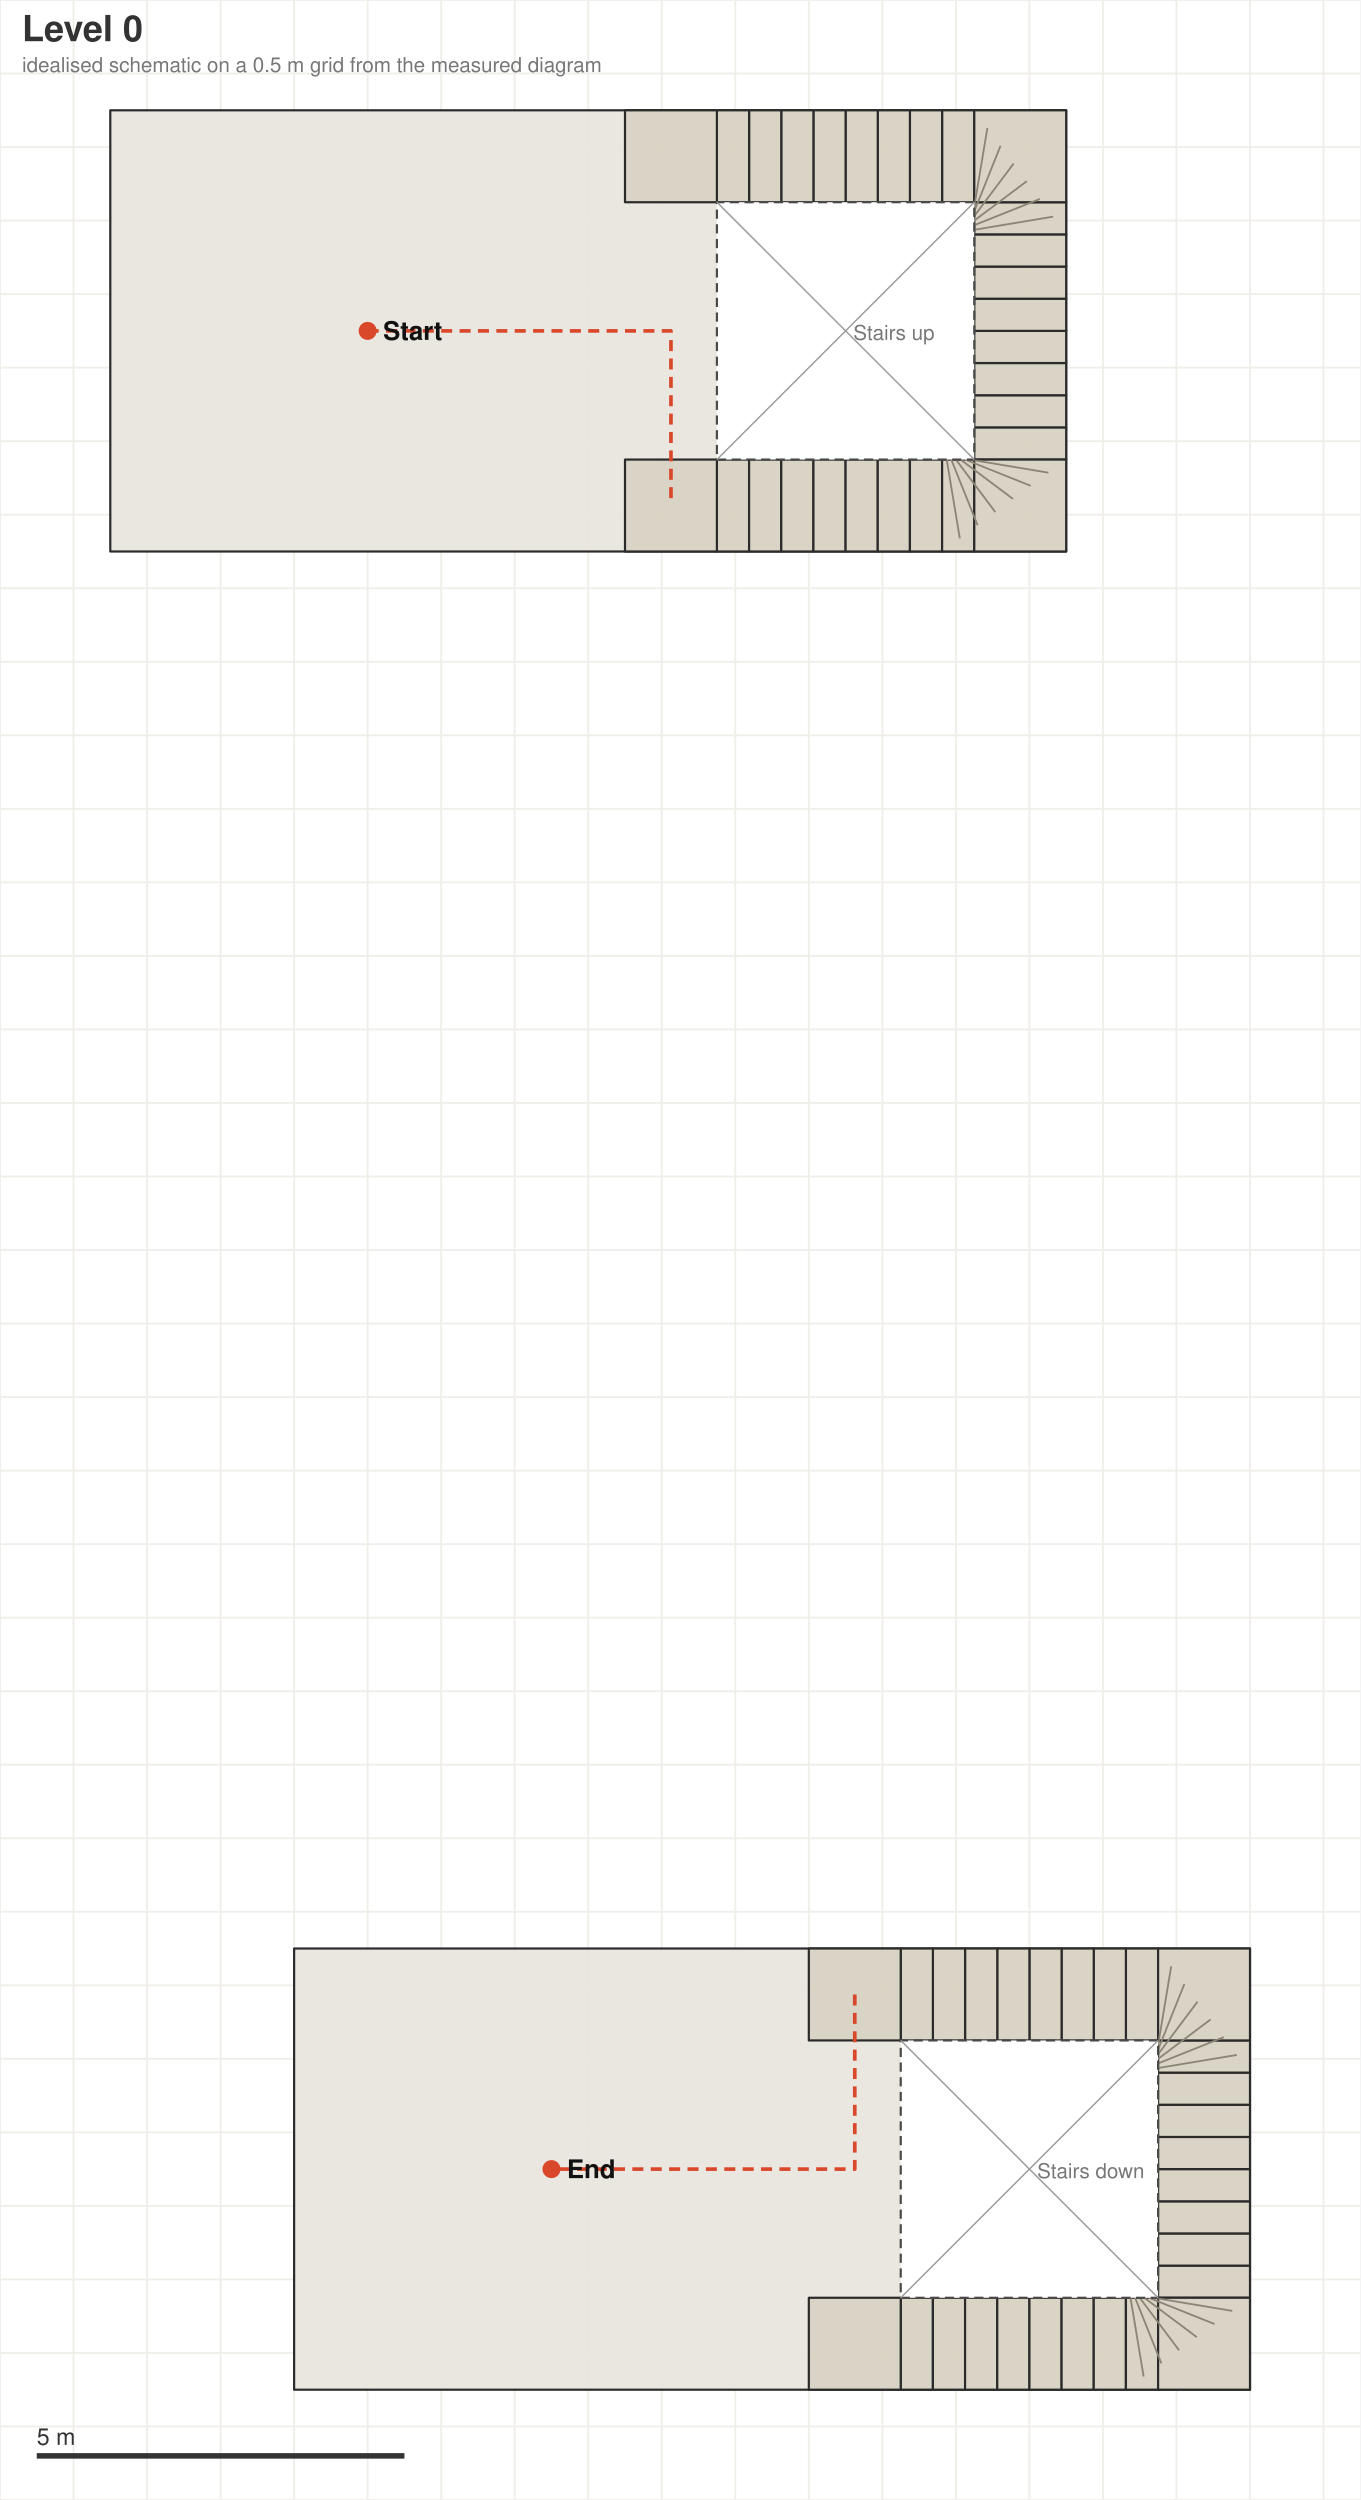
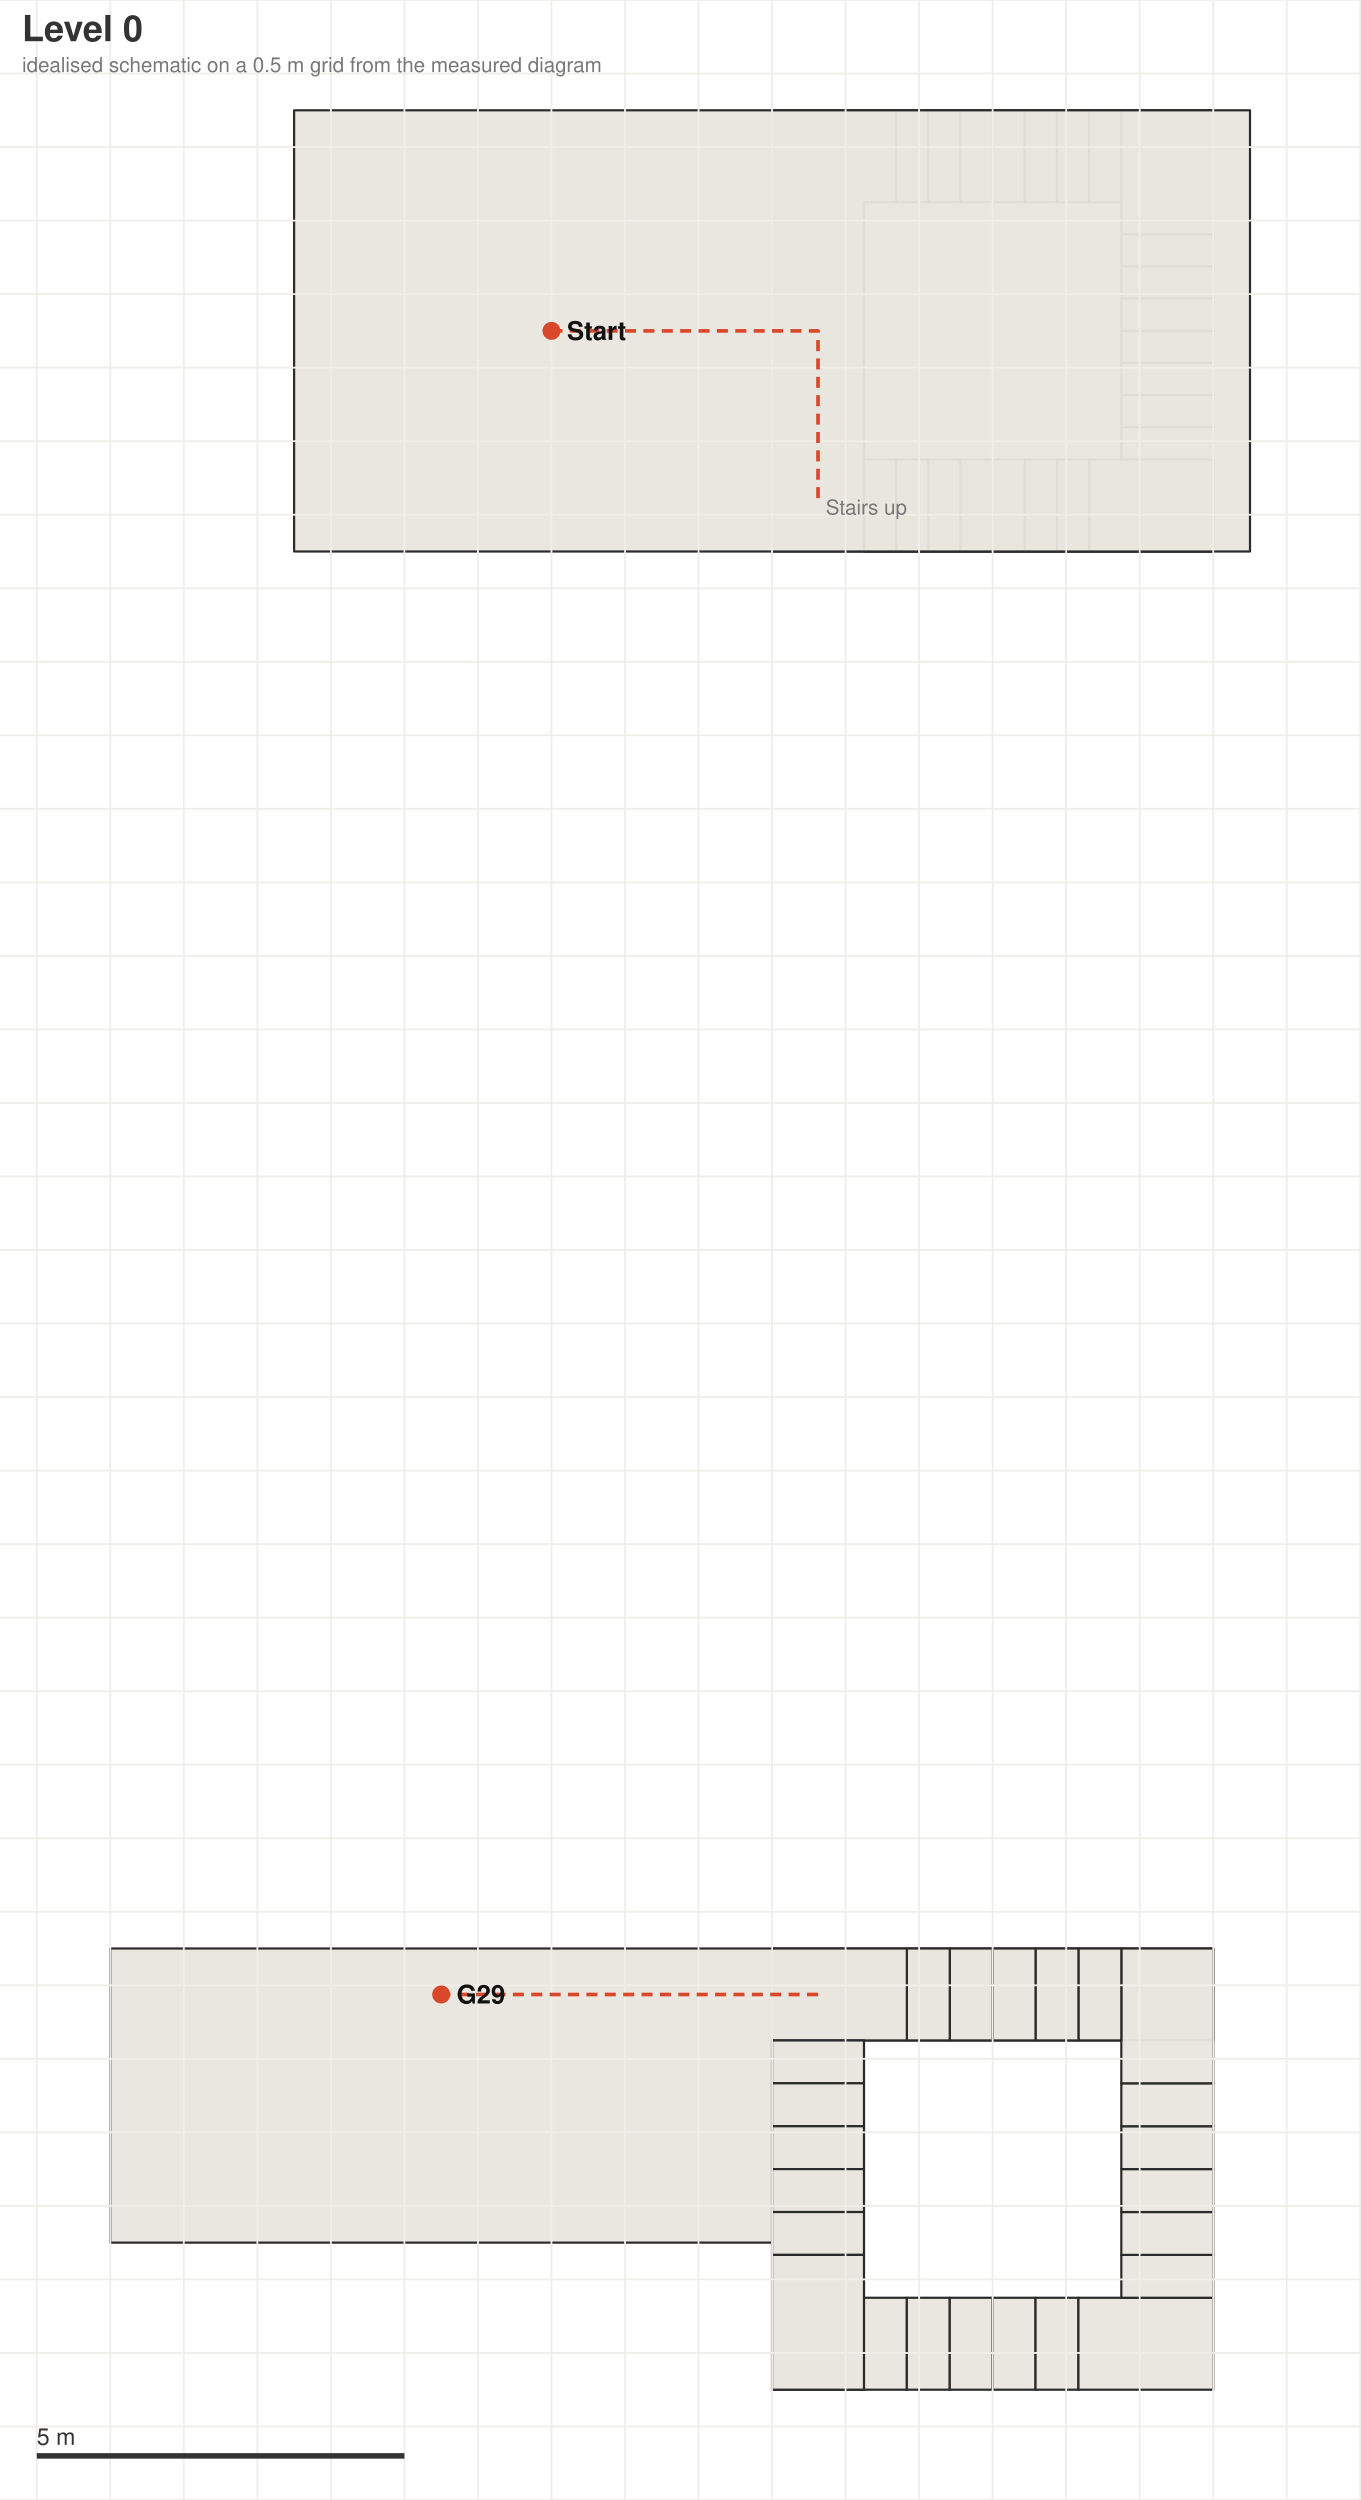
<svg xmlns="http://www.w3.org/2000/svg" width="740" height="1360" viewBox="0 0 740.0 1360.0" font-family="Helvetica, Arial, sans-serif">
  <rect width="100%" height="100%" fill="white" />
-   <line x1="0" y1="1360" x2="0" y2="0" stroke="#f0eee9" stroke-width="1" />
-   <line x1="40" y1="1360" x2="40" y2="0" stroke="#f0eee9" stroke-width="1" />
-   <line x1="80" y1="1360" x2="80" y2="0" stroke="#f0eee9" stroke-width="1" />
-   <line x1="120" y1="1360" x2="120" y2="0" stroke="#f0eee9" stroke-width="1" />
-   <line x1="160" y1="1360" x2="160" y2="0" stroke="#f0eee9" stroke-width="1" />
-   <line x1="200" y1="1360" x2="200" y2="0" stroke="#f0eee9" stroke-width="1" />
-   <line x1="240" y1="1360" x2="240" y2="0" stroke="#f0eee9" stroke-width="1" />
-   <line x1="280" y1="1360" x2="280" y2="0" stroke="#f0eee9" stroke-width="1" />
-   <line x1="320" y1="1360" x2="320" y2="0" stroke="#f0eee9" stroke-width="1" />
-   <line x1="360" y1="1360" x2="360" y2="0" stroke="#f0eee9" stroke-width="1" />
-   <line x1="400" y1="1360" x2="400" y2="0" stroke="#f0eee9" stroke-width="1" />
-   <line x1="440" y1="1360" x2="440" y2="0" stroke="#f0eee9" stroke-width="1" />
-   <line x1="480" y1="1360" x2="480" y2="0" stroke="#f0eee9" stroke-width="1" />
-   <line x1="520" y1="1360" x2="520" y2="0" stroke="#f0eee9" stroke-width="1" />
-   <line x1="560" y1="1360" x2="560" y2="0" stroke="#f0eee9" stroke-width="1" />
-   <line x1="600" y1="1360" x2="600" y2="0" stroke="#f0eee9" stroke-width="1" />
-   <line x1="640" y1="1360" x2="640" y2="0" stroke="#f0eee9" stroke-width="1" />
-   <line x1="680" y1="1360" x2="680" y2="0" stroke="#f0eee9" stroke-width="1" />
-   <line x1="720" y1="1360" x2="720" y2="0" stroke="#f0eee9" stroke-width="1" />
+   <path d="M 420,1110 L 660,1110 L 660,1060 L 420,1060 Z M 420,300 L 660,300 L 660,250 L 470,250 L 470,110 L 487.5,110 L 487.5,60 L 420,60 Z" fill="#e9e6df" fill-rule="evenodd" stroke="#2b2b2b" stroke-width="1.2" stroke-linejoin="round" fill-opacity="0.95" />
+   <path d="M 420,1133.33 L 470,1133.33 L 470,1110 L 420,1110 Z M 487.5,110 L 505,110 L 505,60 L 487.5,60 Z" fill="#e9e6df" fill-rule="evenodd" stroke="#2b2b2b" stroke-width="1.2" stroke-linejoin="round" fill-opacity="0.95" />
+   <path d="M 420,1156.67 L 470,1156.67 L 470,1133.33 L 420,1133.33 Z M 505,110 L 522.5,110 L 522.5,60 L 505,60 Z" fill="#e9e6df" fill-rule="evenodd" stroke="#2b2b2b" stroke-width="1.2" stroke-linejoin="round" fill-opacity="0.95" />
+   <path d="M 420,1180 L 470,1180 L 470,1156.67 L 420,1156.67 Z M 522.5,110 L 540,110 L 540,60 L 522.5,60 Z" fill="#e9e6df" fill-rule="evenodd" stroke="#2b2b2b" stroke-width="1.2" stroke-linejoin="round" fill-opacity="0.95" />
+   <path d="M 420,1203.33 L 470,1203.33 L 470,1180 L 420,1180 Z M 540,110 L 557.5,110 L 557.5,60 L 540,60 Z" fill="#e9e6df" fill-rule="evenodd" stroke="#2b2b2b" stroke-width="1.2" stroke-linejoin="round" fill-opacity="0.95" />
+   <path d="M 420,1226.67 L 470,1226.67 L 470,1203.33 L 420,1203.33 Z M 557.5,110 L 575,110 L 575,60 L 557.5,60 Z" fill="#e9e6df" fill-rule="evenodd" stroke="#2b2b2b" stroke-width="1.2" stroke-linejoin="round" fill-opacity="0.95" />
+   <path d="M 420,1300 L 470,1300 L 470,1226.67 L 420,1226.67 Z M 575,110 L 592.5,110 L 592.5,60 L 575,60 Z" fill="#e9e6df" fill-rule="evenodd" stroke="#2b2b2b" stroke-width="1.2" stroke-linejoin="round" fill-opacity="0.95" />
+   <path d="M 470,1300 L 493.33,1300 L 493.33,1250 L 470,1250 Z M 592.5,110 L 610,110 L 610,60 L 592.5,60 Z" fill="#e9e6df" fill-rule="evenodd" stroke="#2b2b2b" stroke-width="1.2" stroke-linejoin="round" fill-opacity="0.95" />
+   <path d="M 493.33,1300 L 516.67,1300 L 516.67,1250 L 493.33,1250 Z M 610,127.5 L 660,127.5 L 660,60 L 610,60 Z" fill="#e9e6df" fill-rule="evenodd" stroke="#2b2b2b" stroke-width="1.2" stroke-linejoin="round" fill-opacity="0.95" />
+   <path d="M 516.67,1300 L 540,1300 L 540,1250 L 516.67,1250 Z M 610,145 L 660,145 L 660,127.5 L 610,127.5 Z" fill="#e9e6df" fill-rule="evenodd" stroke="#2b2b2b" stroke-width="1.2" stroke-linejoin="round" fill-opacity="0.95" />
+   <path d="M 540,1300 L 563.33,1300 L 563.33,1250 L 540,1250 Z M 610,162.5 L 660,162.5 L 660,145 L 610,145 Z" fill="#e9e6df" fill-rule="evenodd" stroke="#2b2b2b" stroke-width="1.2" stroke-linejoin="round" fill-opacity="0.95" />
+   <path d="M 563.33,1300 L 586.67,1300 L 586.67,1250 L 563.33,1250 Z M 610,180 L 660,180 L 660,162.5 L 610,162.5 Z" fill="#e9e6df" fill-rule="evenodd" stroke="#2b2b2b" stroke-width="1.2" stroke-linejoin="round" fill-opacity="0.95" />
+   <path d="M 586.67,1300 L 660,1300 L 660,1250 L 586.67,1250 Z M 610,197.5 L 660,197.5 L 660,180 L 610,180 Z" fill="#e9e6df" fill-rule="evenodd" stroke="#2b2b2b" stroke-width="1.2" stroke-linejoin="round" fill-opacity="0.95" />
+   <path d="M 610,1250 L 660,1250 L 660,1226.67 L 610,1226.67 Z M 610,215 L 660,215 L 660,197.5 L 610,197.5 Z" fill="#e9e6df" fill-rule="evenodd" stroke="#2b2b2b" stroke-width="1.2" stroke-linejoin="round" fill-opacity="0.95" />
+   <path d="M 610,1226.67 L 660,1226.67 L 660,1203.33 L 610,1203.33 Z M 610,232.5 L 660,232.5 L 660,215 L 610,215 Z" fill="#e9e6df" fill-rule="evenodd" stroke="#2b2b2b" stroke-width="1.2" stroke-linejoin="round" fill-opacity="0.95" />
+   <path d="M 610,1203.33 L 660,1203.33 L 660,1180 L 610,1180 Z M 610,250 L 660,250 L 660,232.5 L 610,232.5 Z" fill="#e9e6df" fill-rule="evenodd" stroke="#2b2b2b" stroke-width="1.2" stroke-linejoin="round" fill-opacity="0.95" />
+   <path d="M 592.5,300 L 660,300 L 660,250 L 592.5,250 Z M 610,1180 L 660,1180 L 660,1156.67 L 610,1156.67 Z" fill="#e9e6df" fill-rule="evenodd" stroke="#2b2b2b" stroke-width="1.2" stroke-linejoin="round" fill-opacity="0.95" />
+   <path d="M 575,300 L 592.5,300 L 592.5,250 L 575,250 Z M 610,1156.67 L 660,1156.67 L 660,1133.33 L 610,1133.33 Z" fill="#e9e6df" fill-rule="evenodd" stroke="#2b2b2b" stroke-width="1.2" stroke-linejoin="round" fill-opacity="0.95" />
+   <path d="M 557.5,300 L 575,300 L 575,250 L 557.5,250 Z M 610,1133.33 L 660,1133.33 L 660,1060 L 610,1060 Z" fill="#e9e6df" fill-rule="evenodd" stroke="#2b2b2b" stroke-width="1.2" stroke-linejoin="round" fill-opacity="0.95" />
+   <path d="M 540,300 L 557.5,300 L 557.5,250 L 540,250 Z M 586.67,1110 L 610,1110 L 610,1060 L 586.67,1060 Z" fill="#e9e6df" fill-rule="evenodd" stroke="#2b2b2b" stroke-width="1.2" stroke-linejoin="round" fill-opacity="0.95" />
+   <path d="M 522.5,300 L 540,300 L 540,250 L 522.5,250 Z M 563.33,1110 L 586.67,1110 L 586.67,1060 L 563.33,1060 Z" fill="#e9e6df" fill-rule="evenodd" stroke="#2b2b2b" stroke-width="1.2" stroke-linejoin="round" fill-opacity="0.95" />
+   <path d="M 505,300 L 522.5,300 L 522.5,250 L 505,250 Z M 540,1110 L 563.33,1110 L 563.33,1060 L 540,1060 Z" fill="#e9e6df" fill-rule="evenodd" stroke="#2b2b2b" stroke-width="1.2" stroke-linejoin="round" fill-opacity="0.95" />
+   <path d="M 487.5,300 L 505,300 L 505,250 L 487.5,250 Z M 516.67,1110 L 540,1110 L 540,1060 L 516.67,1060 Z" fill="#e9e6df" fill-rule="evenodd" stroke="#2b2b2b" stroke-width="1.2" stroke-linejoin="round" fill-opacity="0.95" />
+   <path d="M 470,300 L 487.5,300 L 487.5,250 L 470,250 Z M 493.33,1110 L 516.67,1110 L 516.67,1060 L 493.33,1060 Z" fill="#e9e6df" fill-rule="evenodd" stroke="#2b2b2b" stroke-width="1.2" stroke-linejoin="round" fill-opacity="0.95" />
+   <path d="M 60,1220 L 420,1220 L 420,1110 L 493.33,1110 L 493.33,1060 L 60,1060 Z M 160,300 L 680,300 L 680,60 L 160,60 Z" fill="#e9e6df" fill-rule="evenodd" stroke="#2b2b2b" stroke-width="1.2" stroke-linejoin="round" fill-opacity="0.95" />
+   <path d="M 420,1133.33 L 470,1133.33 L 470,1110 L 420,1110 Z" fill="#e9e6df" fill-rule="evenodd" stroke="#2b2b2b" stroke-width="1.2" stroke-linejoin="round" fill-opacity="0.95" />
+   <path d="M 420,1156.67 L 470,1156.67 L 470,1133.33 L 420,1133.33 Z" fill="#e9e6df" fill-rule="evenodd" stroke="#2b2b2b" stroke-width="1.2" stroke-linejoin="round" fill-opacity="0.95" />
+   <path d="M 420,1180 L 470,1180 L 470,1156.67 L 420,1156.67 Z" fill="#e9e6df" fill-rule="evenodd" stroke="#2b2b2b" stroke-width="1.2" stroke-linejoin="round" fill-opacity="0.95" />
+   <path d="M 420,1203.33 L 470,1203.33 L 470,1180 L 420,1180 Z" fill="#e9e6df" fill-rule="evenodd" stroke="#2b2b2b" stroke-width="1.2" stroke-linejoin="round" fill-opacity="0.95" />
+   <path d="M 420,1226.67 L 470,1226.67 L 470,1203.33 L 420,1203.33 Z" fill="#e9e6df" fill-rule="evenodd" stroke="#2b2b2b" stroke-width="1.2" stroke-linejoin="round" fill-opacity="0.95" />
+   <path d="M 420,1300 L 470,1300 L 470,1226.67 L 420,1226.67 Z" fill="#e9e6df" fill-rule="evenodd" stroke="#2b2b2b" stroke-width="1.2" stroke-linejoin="round" fill-opacity="0.95" />
+   <line x1="-20" y1="1360" x2="-20" y2="0" stroke="#f0eee9" stroke-width="1" />
+   <line x1="20" y1="1360" x2="20" y2="0" stroke="#f0eee9" stroke-width="1" />
+   <line x1="60" y1="1360" x2="60" y2="0" stroke="#f0eee9" stroke-width="1" />
+   <line x1="100" y1="1360" x2="100" y2="0" stroke="#f0eee9" stroke-width="1" />
+   <line x1="140" y1="1360" x2="140" y2="0" stroke="#f0eee9" stroke-width="1" />
+   <line x1="180" y1="1360" x2="180" y2="0" stroke="#f0eee9" stroke-width="1" />
+   <line x1="220" y1="1360" x2="220" y2="0" stroke="#f0eee9" stroke-width="1" />
+   <line x1="260" y1="1360" x2="260" y2="0" stroke="#f0eee9" stroke-width="1" />
+   <line x1="300" y1="1360" x2="300" y2="0" stroke="#f0eee9" stroke-width="1" />
+   <line x1="340" y1="1360" x2="340" y2="0" stroke="#f0eee9" stroke-width="1" />
+   <line x1="380" y1="1360" x2="380" y2="0" stroke="#f0eee9" stroke-width="1" />
+   <line x1="420" y1="1360" x2="420" y2="0" stroke="#f0eee9" stroke-width="1" />
+   <line x1="460" y1="1360" x2="460" y2="0" stroke="#f0eee9" stroke-width="1" />
+   <line x1="500" y1="1360" x2="500" y2="0" stroke="#f0eee9" stroke-width="1" />
+   <line x1="540" y1="1360" x2="540" y2="0" stroke="#f0eee9" stroke-width="1" />
+   <line x1="580" y1="1360" x2="580" y2="0" stroke="#f0eee9" stroke-width="1" />
+   <line x1="620" y1="1360" x2="620" y2="0" stroke="#f0eee9" stroke-width="1" />
+   <line x1="660" y1="1360" x2="660" y2="0" stroke="#f0eee9" stroke-width="1" />
+   <line x1="700" y1="1360" x2="700" y2="0" stroke="#f0eee9" stroke-width="1" />
+   <line x1="740" y1="1360" x2="740" y2="0" stroke="#f0eee9" stroke-width="1" />
  <line x1="0" y1="1360" x2="740" y2="1360" stroke="#f0eee9" stroke-width="1" />
  <line x1="0" y1="1320" x2="740" y2="1320" stroke="#f0eee9" stroke-width="1" />
  <line x1="0" y1="1280" x2="740" y2="1280" stroke="#f0eee9" stroke-width="1" />
  <line x1="0" y1="1240" x2="740" y2="1240" stroke="#f0eee9" stroke-width="1" />
  <line x1="0" y1="1200" x2="740" y2="1200" stroke="#f0eee9" stroke-width="1" />
  <line x1="0" y1="1160" x2="740" y2="1160" stroke="#f0eee9" stroke-width="1" />
  <line x1="0" y1="1120" x2="740" y2="1120" stroke="#f0eee9" stroke-width="1" />
  <line x1="0" y1="1080" x2="740" y2="1080" stroke="#f0eee9" stroke-width="1" />
  <line x1="0" y1="1040" x2="740" y2="1040" stroke="#f0eee9" stroke-width="1" />
  <line x1="0" y1="1000" x2="740" y2="1000" stroke="#f0eee9" stroke-width="1" />
  <line x1="0" y1="960" x2="740" y2="960" stroke="#f0eee9" stroke-width="1" />
  <line x1="0" y1="920" x2="740" y2="920" stroke="#f0eee9" stroke-width="1" />
  <line x1="0" y1="880" x2="740" y2="880" stroke="#f0eee9" stroke-width="1" />
  <line x1="0" y1="840" x2="740" y2="840" stroke="#f0eee9" stroke-width="1" />
  <line x1="0" y1="800" x2="740" y2="800" stroke="#f0eee9" stroke-width="1" />
  <line x1="0" y1="760" x2="740" y2="760" stroke="#f0eee9" stroke-width="1" />
  <line x1="0" y1="720" x2="740" y2="720" stroke="#f0eee9" stroke-width="1" />
  <line x1="0" y1="680" x2="740" y2="680" stroke="#f0eee9" stroke-width="1" />
  <line x1="0" y1="640" x2="740" y2="640" stroke="#f0eee9" stroke-width="1" />
  <line x1="0" y1="600" x2="740" y2="600" stroke="#f0eee9" stroke-width="1" />
  <line x1="0" y1="560" x2="740" y2="560" stroke="#f0eee9" stroke-width="1" />
  <line x1="0" y1="520" x2="740" y2="520" stroke="#f0eee9" stroke-width="1" />
  <line x1="0" y1="480" x2="740" y2="480" stroke="#f0eee9" stroke-width="1" />
  <line x1="0" y1="440" x2="740" y2="440" stroke="#f0eee9" stroke-width="1" />
  <line x1="0" y1="400" x2="740" y2="400" stroke="#f0eee9" stroke-width="1" />
  <line x1="0" y1="360" x2="740" y2="360" stroke="#f0eee9" stroke-width="1" />
  <line x1="0" y1="320" x2="740" y2="320" stroke="#f0eee9" stroke-width="1" />
  <line x1="0" y1="280" x2="740" y2="280" stroke="#f0eee9" stroke-width="1" />
  <line x1="0" y1="240" x2="740" y2="240" stroke="#f0eee9" stroke-width="1" />
  <line x1="0" y1="200" x2="740" y2="200" stroke="#f0eee9" stroke-width="1" />
  <line x1="0" y1="160" x2="740" y2="160" stroke="#f0eee9" stroke-width="1" />
  <line x1="0" y1="120" x2="740" y2="120" stroke="#f0eee9" stroke-width="1" />
  <line x1="0" y1="80" x2="740" y2="80" stroke="#f0eee9" stroke-width="1" />
  <line x1="0" y1="40" x2="740" y2="40" stroke="#f0eee9" stroke-width="1" />
  <line x1="0" y1="0" x2="740" y2="0" stroke="#f0eee9" stroke-width="1" />
-   <polygon points="60,300 580,300 580,60 60,60" fill="#e9e6df" stroke="#2b2b2b" stroke-width="1.2" stroke-linejoin="round" fill-opacity="0.95" />
-   <polygon points="160,1300 680,1300 680,1060 160,1060" fill="#e9e6df" stroke="#2b2b2b" stroke-width="1.2" stroke-linejoin="round" fill-opacity="0.95" />
-   <polygon points="390,300 407.5,300 407.5,250 390,250" fill="#d9d3c4" stroke="#2b2b2b" stroke-width="1.2" stroke-linejoin="round" fill-opacity="0.95" />
-   <polygon points="407.5,300 425,300 425,250 407.5,250" fill="#d9d3c4" stroke="#2b2b2b" stroke-width="1.2" stroke-linejoin="round" fill-opacity="0.95" />
-   <polygon points="425,300 442.5,300 442.5,250 425,250" fill="#d9d3c4" stroke="#2b2b2b" stroke-width="1.2" stroke-linejoin="round" fill-opacity="0.95" />
-   <polygon points="442.5,300 460,300 460,250 442.5,250" fill="#d9d3c4" stroke="#2b2b2b" stroke-width="1.2" stroke-linejoin="round" fill-opacity="0.95" />
-   <polygon points="460,300 477.5,300 477.5,250 460,250" fill="#d9d3c4" stroke="#2b2b2b" stroke-width="1.2" stroke-linejoin="round" fill-opacity="0.95" />
-   <polygon points="477.5,300 495,300 495,250 477.5,250" fill="#d9d3c4" stroke="#2b2b2b" stroke-width="1.2" stroke-linejoin="round" fill-opacity="0.95" />
-   <polygon points="495,300 512.5,300 512.5,250 495,250" fill="#d9d3c4" stroke="#2b2b2b" stroke-width="1.2" stroke-linejoin="round" fill-opacity="0.95" />
-   <polygon points="512.5,300 530,300 530,250 512.5,250" fill="#d9d3c4" stroke="#2b2b2b" stroke-width="1.2" stroke-linejoin="round" fill-opacity="0.95" />
-   <polygon points="580,250 580,232.5 530,232.5 530,250" fill="#d9d3c4" stroke="#2b2b2b" stroke-width="1.2" stroke-linejoin="round" fill-opacity="0.95" />
-   <polygon points="580,232.5 580,215 530,215 530,232.5" fill="#d9d3c4" stroke="#2b2b2b" stroke-width="1.2" stroke-linejoin="round" fill-opacity="0.95" />
-   <polygon points="580,215 580,197.5 530,197.5 530,215" fill="#d9d3c4" stroke="#2b2b2b" stroke-width="1.2" stroke-linejoin="round" fill-opacity="0.95" />
-   <polygon points="580,197.5 580,180 530,180 530,197.5" fill="#d9d3c4" stroke="#2b2b2b" stroke-width="1.2" stroke-linejoin="round" fill-opacity="0.95" />
-   <polygon points="580,180 580,162.5 530,162.5 530,180" fill="#d9d3c4" stroke="#2b2b2b" stroke-width="1.2" stroke-linejoin="round" fill-opacity="0.95" />
-   <polygon points="580,162.5 580,145 530,145 530,162.5" fill="#d9d3c4" stroke="#2b2b2b" stroke-width="1.2" stroke-linejoin="round" fill-opacity="0.95" />
-   <polygon points="580,145 580,127.5 530,127.5 530,145" fill="#d9d3c4" stroke="#2b2b2b" stroke-width="1.2" stroke-linejoin="round" fill-opacity="0.95" />
-   <polygon points="580,127.5 580,110 530,110 530,127.5" fill="#d9d3c4" stroke="#2b2b2b" stroke-width="1.2" stroke-linejoin="round" fill-opacity="0.95" />
-   <polygon points="530,60 512.5,60 512.5,110 530,110" fill="#d9d3c4" stroke="#2b2b2b" stroke-width="1.2" stroke-linejoin="round" fill-opacity="0.95" />
-   <polygon points="512.5,60 495,60 495,110 512.5,110" fill="#d9d3c4" stroke="#2b2b2b" stroke-width="1.2" stroke-linejoin="round" fill-opacity="0.95" />
-   <polygon points="495,60 477.5,60 477.5,110 495,110" fill="#d9d3c4" stroke="#2b2b2b" stroke-width="1.2" stroke-linejoin="round" fill-opacity="0.95" />
-   <polygon points="477.5,60 460,60 460,110 477.5,110" fill="#d9d3c4" stroke="#2b2b2b" stroke-width="1.2" stroke-linejoin="round" fill-opacity="0.95" />
-   <polygon points="460,60 442.5,60 442.5,110 460,110" fill="#d9d3c4" stroke="#2b2b2b" stroke-width="1.2" stroke-linejoin="round" fill-opacity="0.95" />
-   <polygon points="442.5,60 425,60 425,110 442.5,110" fill="#d9d3c4" stroke="#2b2b2b" stroke-width="1.2" stroke-linejoin="round" fill-opacity="0.95" />
-   <polygon points="425,60 407.5,60 407.5,110 425,110" fill="#d9d3c4" stroke="#2b2b2b" stroke-width="1.2" stroke-linejoin="round" fill-opacity="0.95" />
-   <polygon points="407.5,60 390,60 390,110 407.5,110" fill="#d9d3c4" stroke="#2b2b2b" stroke-width="1.2" stroke-linejoin="round" fill-opacity="0.95" />
-   <polygon points="340,300 390,300 390,250 340,250" fill="#d9d3c4" stroke="#2b2b2b" stroke-width="1.2" stroke-linejoin="round" fill-opacity="0.95" />
-   <polygon points="530,300 580,300 580,250 530,250" fill="#d9d3c4" stroke="#2b2b2b" stroke-width="1.2" stroke-linejoin="round" fill-opacity="0.95" />
-   <polygon points="530,110 580,110 580,60 530,60" fill="#d9d3c4" stroke="#2b2b2b" stroke-width="1.2" stroke-linejoin="round" fill-opacity="0.95" />
-   <polygon points="340,110 390,110 390,60 340,60" fill="#d9d3c4" stroke="#2b2b2b" stroke-width="1.2" stroke-linejoin="round" fill-opacity="0.95" />
-   <line x1="522.14" y1="292.86" x2="515" y2="250" stroke="#8c8577" stroke-width="1" />
-   <line x1="531.79" y1="285.71" x2="517.5" y2="250" stroke="#8c8577" stroke-width="1" />
-   <line x1="541.43" y1="278.57" x2="520" y2="250" stroke="#8c8577" stroke-width="1" />
-   <line x1="551.07" y1="271.43" x2="522.5" y2="250" stroke="#8c8577" stroke-width="1" />
-   <line x1="560.71" y1="264.29" x2="525" y2="250" stroke="#8c8577" stroke-width="1" />
-   <line x1="570.36" y1="257.14" x2="527.5" y2="250" stroke="#8c8577" stroke-width="1" />
-   <line x1="572.86" y1="117.86" x2="530" y2="125" stroke="#8c8577" stroke-width="1" />
-   <line x1="565.71" y1="108.21" x2="530" y2="122.5" stroke="#8c8577" stroke-width="1" />
-   <line x1="558.57" y1="98.57" x2="530" y2="120" stroke="#8c8577" stroke-width="1" />
-   <line x1="551.43" y1="88.93" x2="530" y2="117.5" stroke="#8c8577" stroke-width="1" />
-   <line x1="544.29" y1="79.29" x2="530" y2="115" stroke="#8c8577" stroke-width="1" />
-   <line x1="537.14" y1="69.64" x2="530" y2="112.5" stroke="#8c8577" stroke-width="1" />
-   <polygon points="390,250 530,250 530,110 390,110" fill="white" stroke="#4a4a4a" stroke-width="1.2" stroke-dasharray="5 3" />
-   <line x1="390" y1="250" x2="530" y2="110" stroke="#9a9a9a" stroke-width="0.8" />
-   <line x1="530" y1="250" x2="390" y2="110" stroke="#9a9a9a" stroke-width="0.8" />
-   <polygon points="490,1300 507.5,1300 507.5,1250 490,1250" fill="#d9d3c4" stroke="#2b2b2b" stroke-width="1.2" stroke-linejoin="round" fill-opacity="0.95" />
-   <polygon points="507.5,1300 525,1300 525,1250 507.5,1250" fill="#d9d3c4" stroke="#2b2b2b" stroke-width="1.2" stroke-linejoin="round" fill-opacity="0.95" />
-   <polygon points="525,1300 542.5,1300 542.5,1250 525,1250" fill="#d9d3c4" stroke="#2b2b2b" stroke-width="1.2" stroke-linejoin="round" fill-opacity="0.95" />
-   <polygon points="542.5,1300 560,1300 560,1250 542.5,1250" fill="#d9d3c4" stroke="#2b2b2b" stroke-width="1.2" stroke-linejoin="round" fill-opacity="0.95" />
-   <polygon points="560,1300 577.5,1300 577.5,1250 560,1250" fill="#d9d3c4" stroke="#2b2b2b" stroke-width="1.2" stroke-linejoin="round" fill-opacity="0.95" />
-   <polygon points="577.5,1300 595,1300 595,1250 577.5,1250" fill="#d9d3c4" stroke="#2b2b2b" stroke-width="1.2" stroke-linejoin="round" fill-opacity="0.95" />
-   <polygon points="595,1300 612.5,1300 612.5,1250 595,1250" fill="#d9d3c4" stroke="#2b2b2b" stroke-width="1.2" stroke-linejoin="round" fill-opacity="0.95" />
-   <polygon points="612.5,1300 630,1300 630,1250 612.5,1250" fill="#d9d3c4" stroke="#2b2b2b" stroke-width="1.2" stroke-linejoin="round" fill-opacity="0.95" />
-   <polygon points="680,1250 680,1232.5 630,1232.5 630,1250" fill="#d9d3c4" stroke="#2b2b2b" stroke-width="1.2" stroke-linejoin="round" fill-opacity="0.95" />
-   <polygon points="680,1232.5 680,1215 630,1215 630,1232.5" fill="#d9d3c4" stroke="#2b2b2b" stroke-width="1.2" stroke-linejoin="round" fill-opacity="0.95" />
-   <polygon points="680,1215 680,1197.5 630,1197.5 630,1215" fill="#d9d3c4" stroke="#2b2b2b" stroke-width="1.2" stroke-linejoin="round" fill-opacity="0.95" />
-   <polygon points="680,1197.5 680,1180 630,1180 630,1197.5" fill="#d9d3c4" stroke="#2b2b2b" stroke-width="1.2" stroke-linejoin="round" fill-opacity="0.95" />
-   <polygon points="680,1180 680,1162.5 630,1162.5 630,1180" fill="#d9d3c4" stroke="#2b2b2b" stroke-width="1.2" stroke-linejoin="round" fill-opacity="0.95" />
-   <polygon points="680,1162.5 680,1145 630,1145 630,1162.5" fill="#d9d3c4" stroke="#2b2b2b" stroke-width="1.2" stroke-linejoin="round" fill-opacity="0.95" />
-   <polygon points="680,1145 680,1127.5 630,1127.5 630,1145" fill="#d9d3c4" stroke="#2b2b2b" stroke-width="1.2" stroke-linejoin="round" fill-opacity="0.95" />
-   <polygon points="680,1127.5 680,1110 630,1110 630,1127.5" fill="#d9d3c4" stroke="#2b2b2b" stroke-width="1.2" stroke-linejoin="round" fill-opacity="0.95" />
-   <polygon points="630,1060 612.5,1060 612.5,1110 630,1110" fill="#d9d3c4" stroke="#2b2b2b" stroke-width="1.2" stroke-linejoin="round" fill-opacity="0.95" />
-   <polygon points="612.5,1060 595,1060 595,1110 612.5,1110" fill="#d9d3c4" stroke="#2b2b2b" stroke-width="1.2" stroke-linejoin="round" fill-opacity="0.95" />
-   <polygon points="595,1060 577.5,1060 577.5,1110 595,1110" fill="#d9d3c4" stroke="#2b2b2b" stroke-width="1.2" stroke-linejoin="round" fill-opacity="0.95" />
-   <polygon points="577.5,1060 560,1060 560,1110 577.5,1110" fill="#d9d3c4" stroke="#2b2b2b" stroke-width="1.2" stroke-linejoin="round" fill-opacity="0.95" />
-   <polygon points="560,1060 542.5,1060 542.5,1110 560,1110" fill="#d9d3c4" stroke="#2b2b2b" stroke-width="1.2" stroke-linejoin="round" fill-opacity="0.95" />
-   <polygon points="542.5,1060 525,1060 525,1110 542.5,1110" fill="#d9d3c4" stroke="#2b2b2b" stroke-width="1.2" stroke-linejoin="round" fill-opacity="0.95" />
-   <polygon points="525,1060 507.5,1060 507.5,1110 525,1110" fill="#d9d3c4" stroke="#2b2b2b" stroke-width="1.2" stroke-linejoin="round" fill-opacity="0.95" />
-   <polygon points="507.5,1060 490,1060 490,1110 507.5,1110" fill="#d9d3c4" stroke="#2b2b2b" stroke-width="1.2" stroke-linejoin="round" fill-opacity="0.95" />
-   <polygon points="440,1300 490,1300 490,1250 440,1250" fill="#d9d3c4" stroke="#2b2b2b" stroke-width="1.2" stroke-linejoin="round" fill-opacity="0.95" />
-   <polygon points="630,1300 680,1300 680,1250 630,1250" fill="#d9d3c4" stroke="#2b2b2b" stroke-width="1.2" stroke-linejoin="round" fill-opacity="0.95" />
-   <polygon points="630,1110 680,1110 680,1060 630,1060" fill="#d9d3c4" stroke="#2b2b2b" stroke-width="1.2" stroke-linejoin="round" fill-opacity="0.95" />
-   <polygon points="440,1110 490,1110 490,1060 440,1060" fill="#d9d3c4" stroke="#2b2b2b" stroke-width="1.2" stroke-linejoin="round" fill-opacity="0.95" />
-   <line x1="622.14" y1="1292.86" x2="615" y2="1250" stroke="#8c8577" stroke-width="1" />
-   <line x1="631.79" y1="1285.71" x2="617.5" y2="1250" stroke="#8c8577" stroke-width="1" />
-   <line x1="641.43" y1="1278.57" x2="620" y2="1250" stroke="#8c8577" stroke-width="1" />
-   <line x1="651.07" y1="1271.43" x2="622.5" y2="1250" stroke="#8c8577" stroke-width="1" />
-   <line x1="660.71" y1="1264.29" x2="625" y2="1250" stroke="#8c8577" stroke-width="1" />
-   <line x1="670.36" y1="1257.14" x2="627.5" y2="1250" stroke="#8c8577" stroke-width="1" />
-   <line x1="672.86" y1="1117.86" x2="630" y2="1125" stroke="#8c8577" stroke-width="1" />
-   <line x1="665.71" y1="1108.21" x2="630" y2="1122.5" stroke="#8c8577" stroke-width="1" />
-   <line x1="658.57" y1="1098.57" x2="630" y2="1120" stroke="#8c8577" stroke-width="1" />
-   <line x1="651.43" y1="1088.93" x2="630" y2="1117.5" stroke="#8c8577" stroke-width="1" />
-   <line x1="644.29" y1="1079.29" x2="630" y2="1115" stroke="#8c8577" stroke-width="1" />
-   <line x1="637.14" y1="1069.64" x2="630" y2="1112.5" stroke="#8c8577" stroke-width="1" />
-   <polygon points="490,1250 630,1250 630,1110 490,1110" fill="white" stroke="#4a4a4a" stroke-width="1.2" stroke-dasharray="5 3" />
-   <line x1="490" y1="1250" x2="630" y2="1110" stroke="#9a9a9a" stroke-width="0.8" />
-   <line x1="630" y1="1250" x2="490" y2="1110" stroke="#9a9a9a" stroke-width="0.8" />
-   <polyline points="200,180 340,180 340,180 365,180 365,180 365,275" fill="none" stroke="#d9482b" stroke-width="2" stroke-dasharray="6 4" stroke-linejoin="round" />
-   <polyline points="465,1085 465,1180 465,1180 440,1180 300,1180 300,1180" fill="none" stroke="#d9482b" stroke-width="2" stroke-dasharray="6 4" stroke-linejoin="round" />
-   <circle cx="200" cy="180" r="4.9" fill="#d9482b" />
-   <text x="208.4" y="184.9" font-size="14" fill="#111111" font-weight="600">Start</text>
-   <circle cx="300" cy="1180" r="4.9" fill="#d9482b" />
-   <text x="308.4" y="1184.9" font-size="14" fill="#111111" font-weight="600">End</text>
-   <text x="464.2" y="184.9" font-size="11.2" fill="#777777" font-weight="500">Stairs up</text>
-   <text x="564.2" y="1184.9" font-size="11.2" fill="#777777" font-weight="500">Stairs down</text>
+   <polyline points="300,180 420,180 420,180 445,180 445,180 445,275" fill="none" stroke="#d9482b" stroke-width="2" stroke-dasharray="6 4" stroke-linejoin="round" />
+   <polyline points="445,1085 445,1085 445,1085 420,1085 240,1085 240,1085" fill="none" stroke="#d9482b" stroke-width="2" stroke-dasharray="6 4" stroke-linejoin="round" />
+   <circle cx="300" cy="180" r="4.9" fill="#d9482b" />
+   <text x="308.4" y="184.9" font-size="14" fill="#111111" font-weight="600">Start</text>
+   <circle cx="240" cy="1085" r="4.9" fill="#d9482b" />
+   <text x="248.4" y="1089.9" font-size="14" fill="#111111" font-weight="600">G29</text>
+   <text x="449.2" y="279.9" font-size="11.2" fill="#777777" font-weight="500">Stairs up</text>
  <line x1="20" y1="1336" x2="220" y2="1336" stroke="#333333" stroke-width="3" />
  <text x="20" y="1330" font-size="12.6" fill="#333333">5 m</text>
  <text x="12" y="22.4" font-size="19.6" fill="#333333" font-weight="700">Level 0</text>
  <text x="12" y="39.2" font-size="11.2" fill="#777777">idealised schematic on a 0.5 m grid from the measured diagram</text>
</svg>
